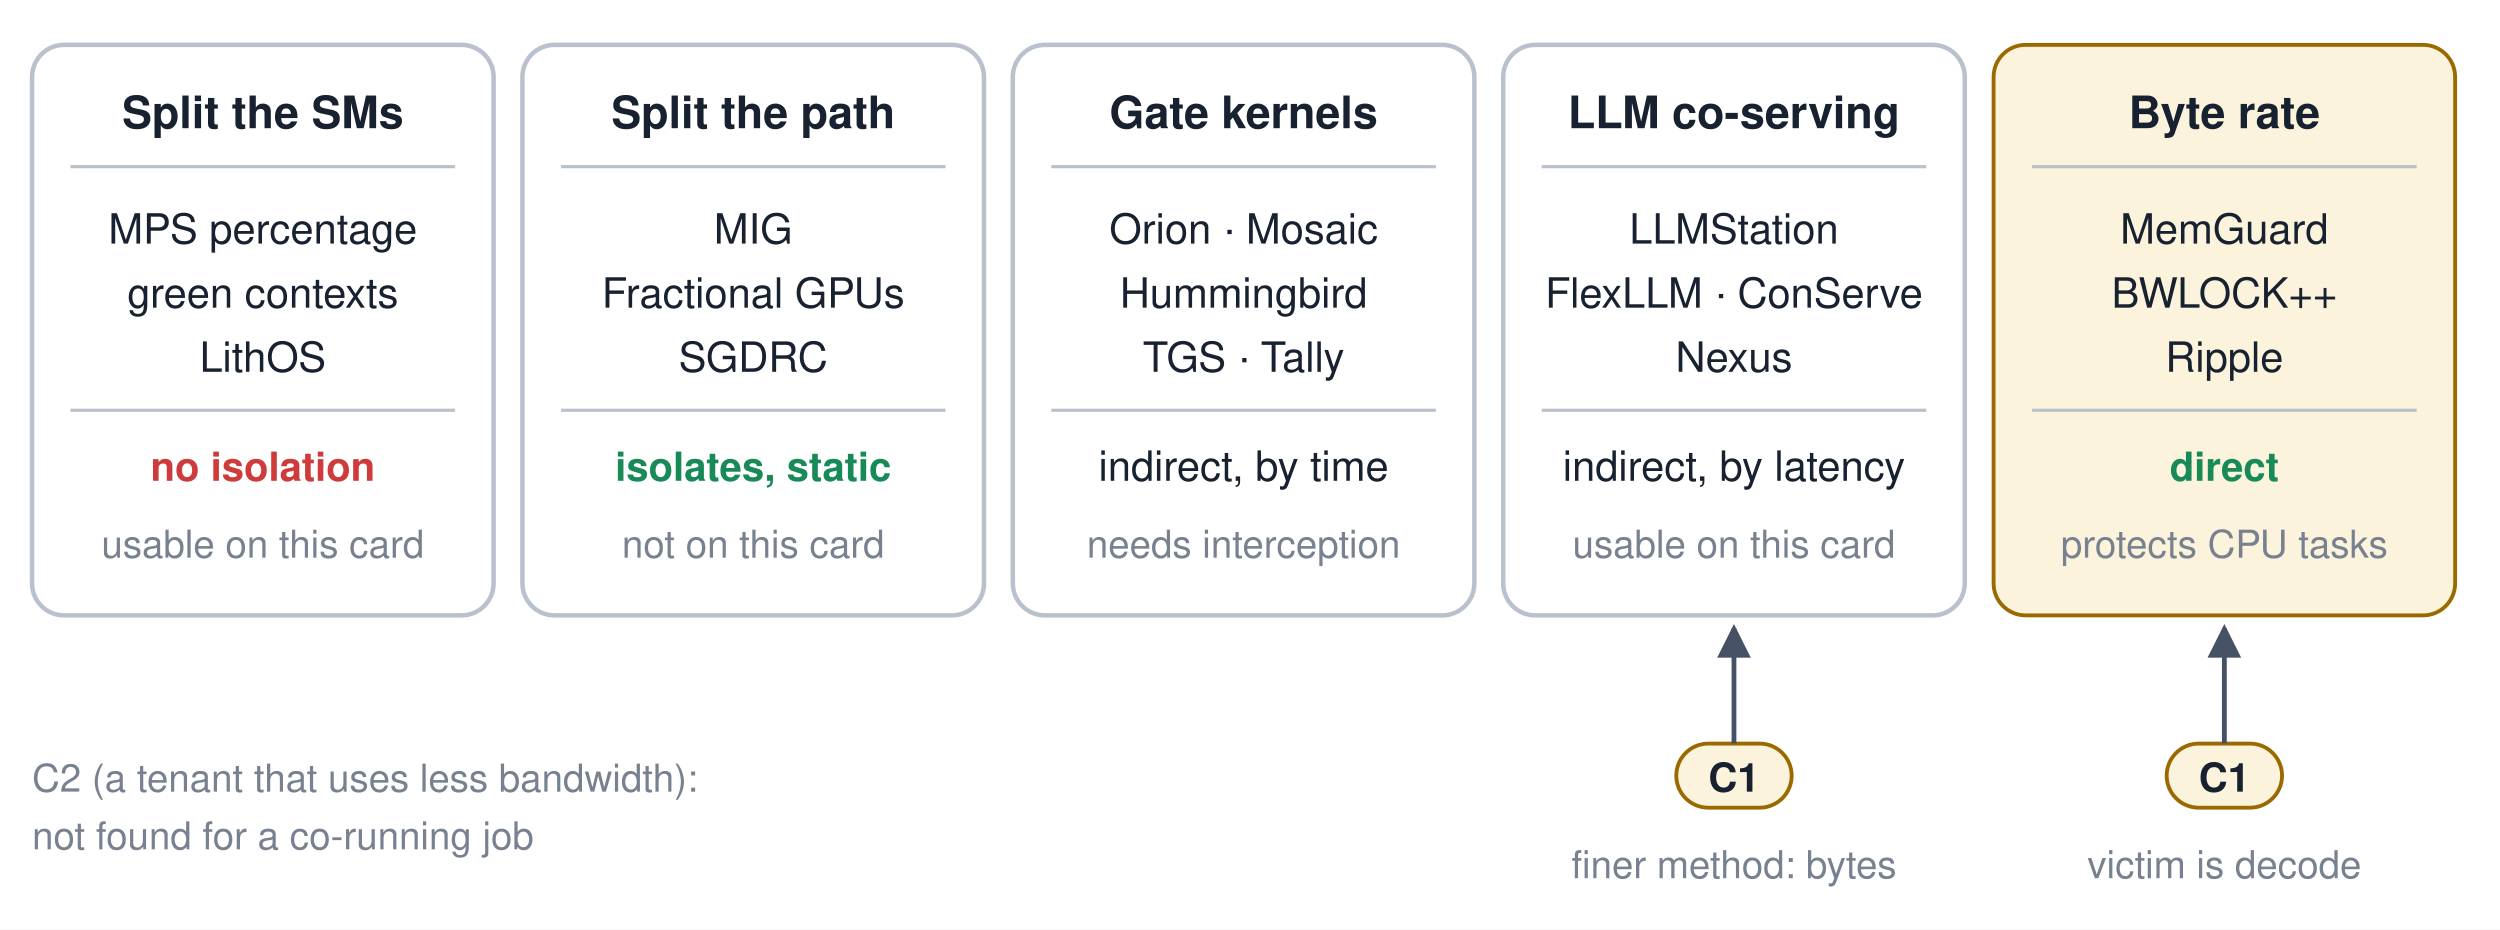
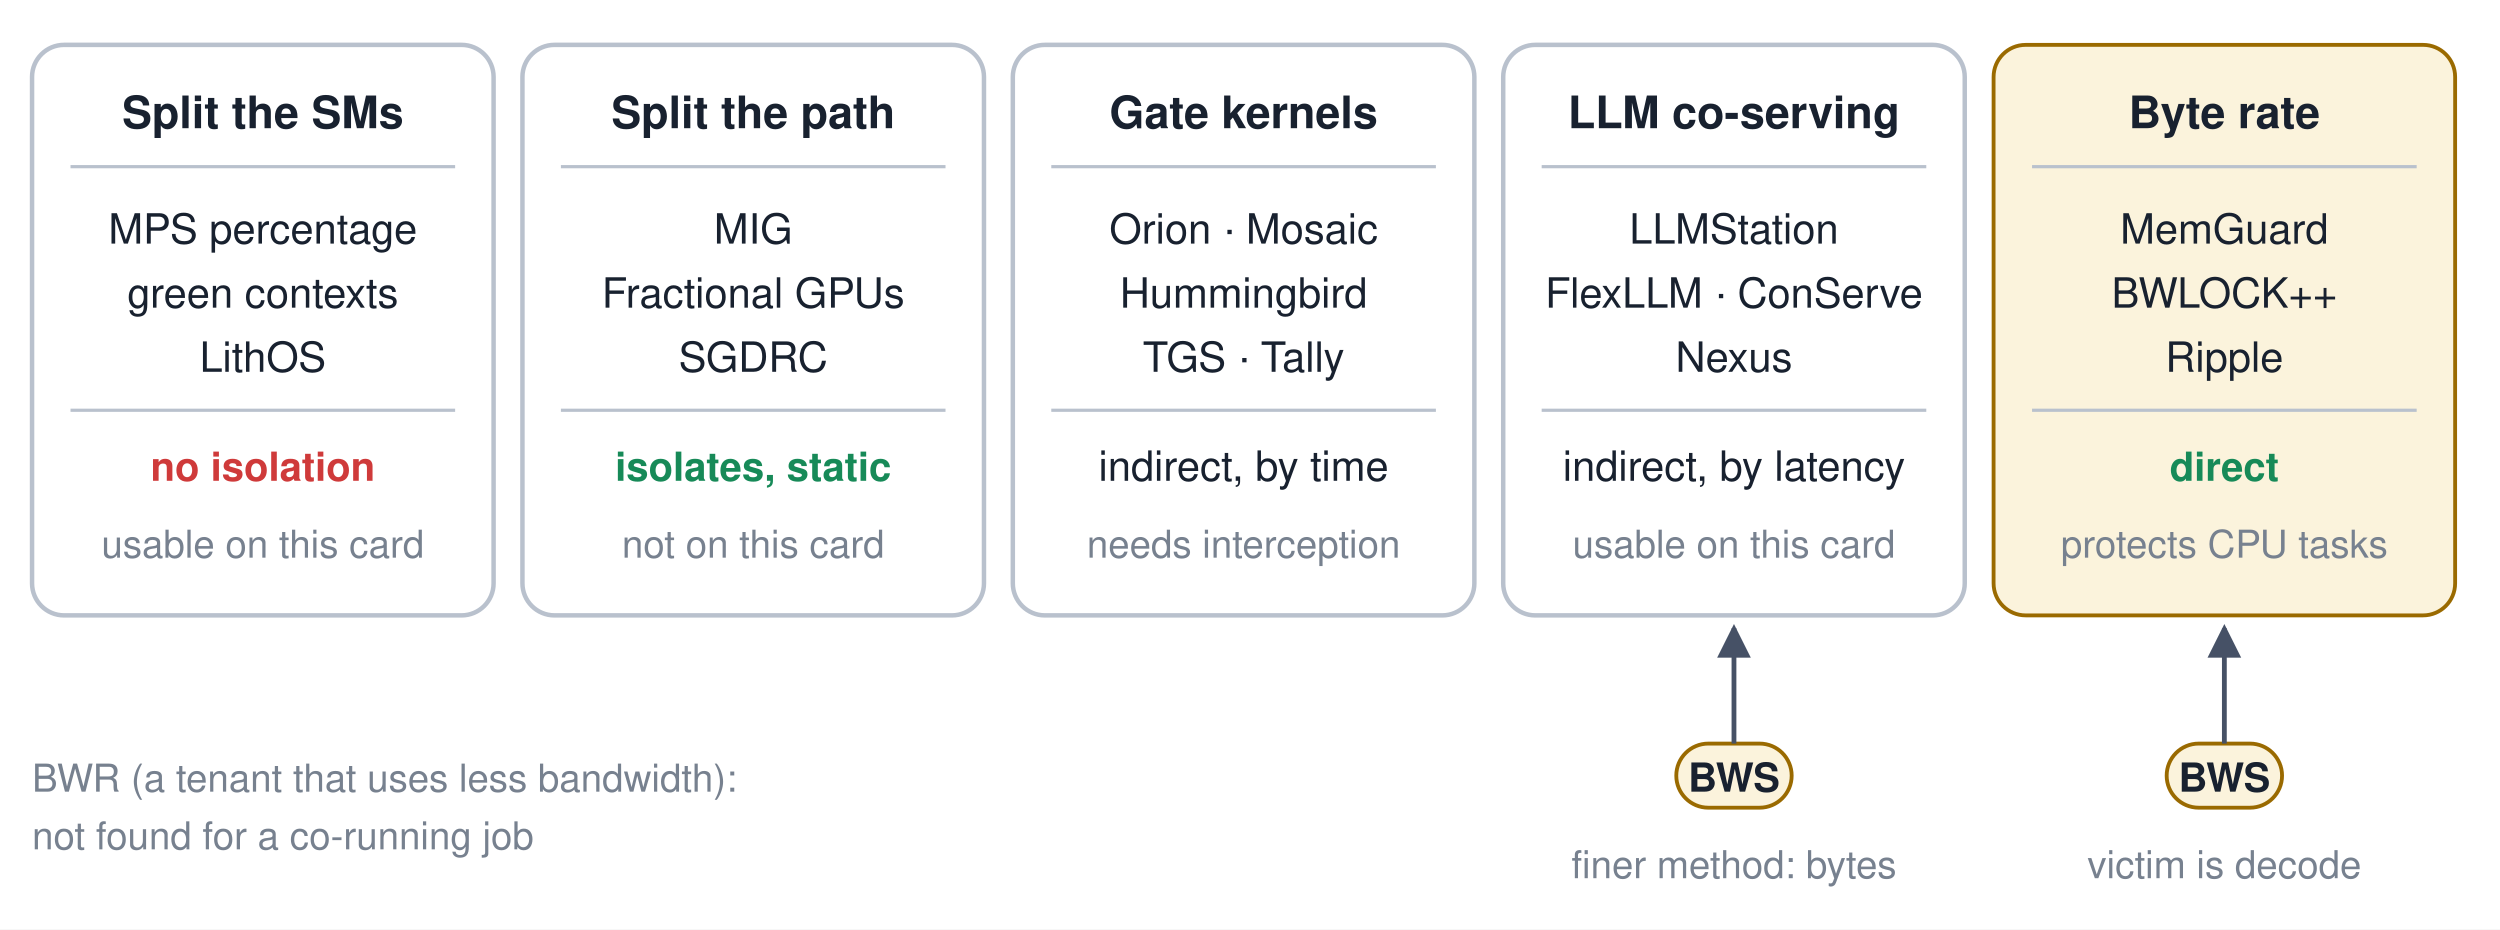
<svg xmlns="http://www.w3.org/2000/svg" viewBox="0 0 780 290" width="780" height="290" role="img" aria-labelledby="rw-t">
  <style>svg{background:#fff} text{font-family:"IBM Plex Sans","Segoe UI",Helvetica,Arial,sans-serif}
.d-box{fill:#ffffff;stroke:#b9c1cd;stroke-width:1.4}.d-soft{fill:#eaf1fb;stroke:#2a78d6;stroke-width:1.2}.d-ten{fill:#fdeee6;stroke:#eb6834;stroke-width:1.2}
.d-bad{fill:#fbecec;stroke:#cf3a3a;stroke-width:1.4}.d-good{fill:#e7f5ee;stroke:#178a58;stroke-width:1.2}.d-warn{fill:#fbf3dc;stroke:#9a6a00;stroke-width:1.2}
.d-zone{fill:none;stroke:#b9c1cd;stroke-width:1.2;stroke-dasharray:5 4}.d-t{fill:#18212f;font-size:13px}.d-b{fill:#18212f;font-size:14px;font-weight:600}
.d-m{fill:#77818f;font-size:12px}.d-r{fill:#cf3a3a;font-size:12.5px;font-weight:600}.d-g{fill:#178a58;font-size:12.5px;font-weight:600}.d-ln{stroke:#465166;stroke-width:1.5;fill:none}</style>
  <rect width="780" height="290" fill="#fff" />
  <defs>
    <marker id="rw-arr" viewBox="0 0 8 8" refX="7" refY="4" markerWidth="7" markerHeight="7" orient="auto">
      <path d="M0 0L8 4L0 8z" style="fill:#465166" />
    </marker>
  </defs>
  <g id="rw-c1">
    <rect class="d-box" x="10" y="14" width="144" height="178" rx="10" />
    <text class="d-b" x="82" y="40" text-anchor="middle">Split the SMs</text>
    <path class="d-ln" d="M22 52H142" style="stroke:#b9c1cd;stroke-width:1" />
    <text class="d-t" x="82" y="76" text-anchor="middle">MPS percentage</text>
    <text class="d-t" x="82" y="96" text-anchor="middle">green contexts</text>
    <text class="d-t" x="82" y="116" text-anchor="middle">LithOS</text>
    <path class="d-ln" d="M22 128H142" style="stroke:#b9c1cd;stroke-width:1" />
    <text class="d-r" x="82" y="150" text-anchor="middle">no isolation</text>
    <text class="d-m" x="82" y="174" text-anchor="middle">usable on this card</text>
  </g>
  <g id="rw-c2">
    <rect class="d-box" x="163" y="14" width="144" height="178" rx="10" />
    <text class="d-b" x="235" y="40" text-anchor="middle">Split the path</text>
    <path class="d-ln" d="M175 52H295" style="stroke:#b9c1cd;stroke-width:1" />
    <text class="d-t" x="235" y="76" text-anchor="middle">MIG</text>
    <text class="d-t" x="235" y="96" text-anchor="middle">Fractional GPUs</text>
    <text class="d-t" x="235" y="116" text-anchor="middle">SGDRC</text>
    <path class="d-ln" d="M175 128H295" style="stroke:#b9c1cd;stroke-width:1" />
    <text class="d-g" x="235" y="150" text-anchor="middle">isolates, static</text>
    <text class="d-m" x="235" y="174" text-anchor="middle">not on this card</text>
  </g>
  <g id="rw-c3">
    <rect class="d-box" x="316" y="14" width="144" height="178" rx="10" />
    <text class="d-b" x="388" y="40" text-anchor="middle">Gate kernels</text>
    <path class="d-ln" d="M328 52H448" style="stroke:#b9c1cd;stroke-width:1" />
    <text class="d-t" x="388" y="76" text-anchor="middle">Orion · Mosaic</text>
    <text class="d-t" x="388" y="96" text-anchor="middle">Hummingbird</text>
    <text class="d-t" x="388" y="116" text-anchor="middle">TGS · Tally</text>
    <path class="d-ln" d="M328 128H448" style="stroke:#b9c1cd;stroke-width:1" />
    <text class="d-t" x="388" y="150" text-anchor="middle">indirect, by time</text>
    <text class="d-m" x="388" y="174" text-anchor="middle">needs interception</text>
  </g>
  <g id="rw-c4">
    <rect class="d-box" x="469" y="14" width="144" height="178" rx="10" />
    <text class="d-b" x="541" y="40" text-anchor="middle">LLM co-serving</text>
    <path class="d-ln" d="M481 52H601" style="stroke:#b9c1cd;stroke-width:1" />
    <text class="d-t" x="541" y="76" text-anchor="middle">LLMStation</text>
    <text class="d-t" x="541" y="96" text-anchor="middle">FlexLLM · ConServe</text>
    <text class="d-t" x="541" y="116" text-anchor="middle">Nexus</text>
    <path class="d-ln" d="M481 128H601" style="stroke:#b9c1cd;stroke-width:1" />
    <text class="d-t" x="541" y="150" text-anchor="middle">indirect, by latency</text>
    <text class="d-m" x="541" y="174" text-anchor="middle">usable on this card</text>
  </g>
  <g id="rw-c5">
    <rect class="d-warn" x="622" y="14" width="144" height="178" rx="10" />
    <text class="d-b" x="694" y="40" text-anchor="middle">Byte rate</text>
    <path class="d-ln" d="M634 52H754" style="stroke:#b9c1cd;stroke-width:1" />
    <text class="d-t" x="694" y="76" text-anchor="middle">MemGuard</text>
    <text class="d-t" x="694" y="96" text-anchor="middle">BWLOCK++</text>
    <text class="d-t" x="694" y="116" text-anchor="middle">Ripple</text>
    <path class="d-ln" d="M634 128H754" style="stroke:#b9c1cd;stroke-width:1" />
    <text class="d-g" x="694" y="150" text-anchor="middle">direct</text>
    <text class="d-m" x="694" y="174" text-anchor="middle">protects CPU tasks</text>
  </g>
  <rect class="d-warn" x="523" y="232" width="36" height="20" rx="10" />
-   <text class="d-b" x="541" y="247" text-anchor="middle" style="font-size:12.5px">C1</text>
+   <text class="d-b" x="541" y="247" text-anchor="middle" style="font-size:12.5px">BWS</text>
  <path class="d-ln" d="M541 232V196" marker-end="url(#rw-arr)" />
  <text class="d-m" x="541" y="274" text-anchor="middle">finer method: bytes</text>
  <rect class="d-warn" x="676" y="232" width="36" height="20" rx="10" />
-   <text class="d-b" x="694" y="247" text-anchor="middle" style="font-size:12.5px">C1</text>
+   <text class="d-b" x="694" y="247" text-anchor="middle" style="font-size:12.5px">BWS</text>
  <path class="d-ln" d="M694 232V196" marker-end="url(#rw-arr)" />
  <text class="d-m" x="694" y="274" text-anchor="middle">victim is decode</text>
-   <text class="d-m" x="10" y="247">C2 (a tenant that uses less bandwidth):</text>
+   <text class="d-m" x="10" y="247">BWR (a tenant that uses less bandwidth):</text>
  <text class="d-m" x="10" y="265">not found for a co-running job</text>
</svg>
